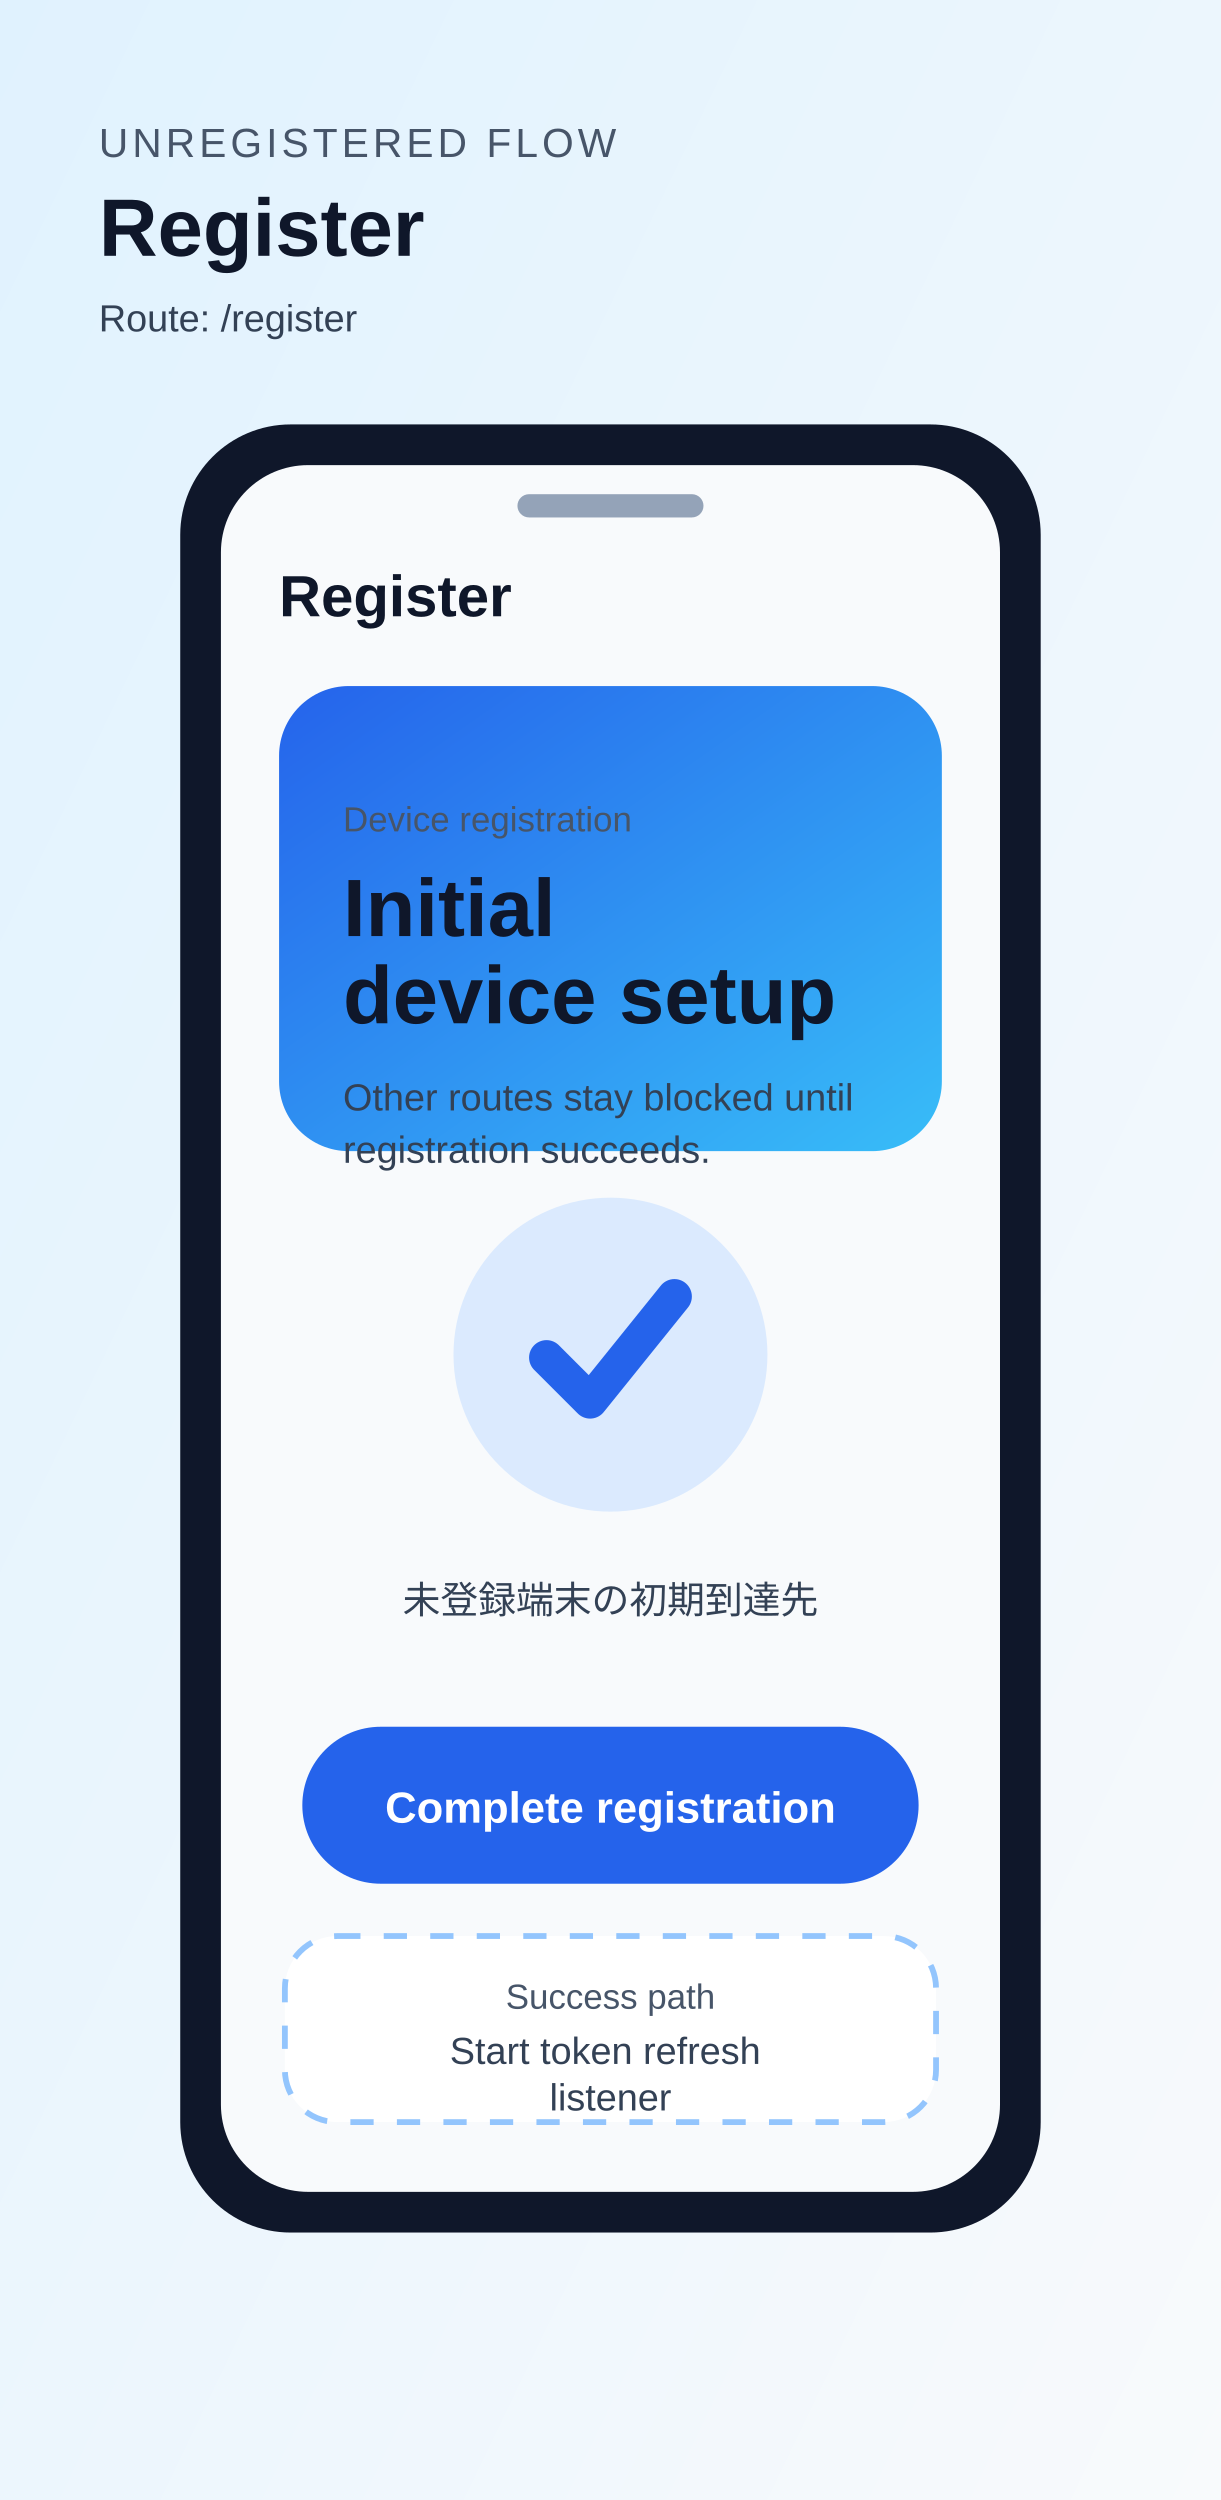
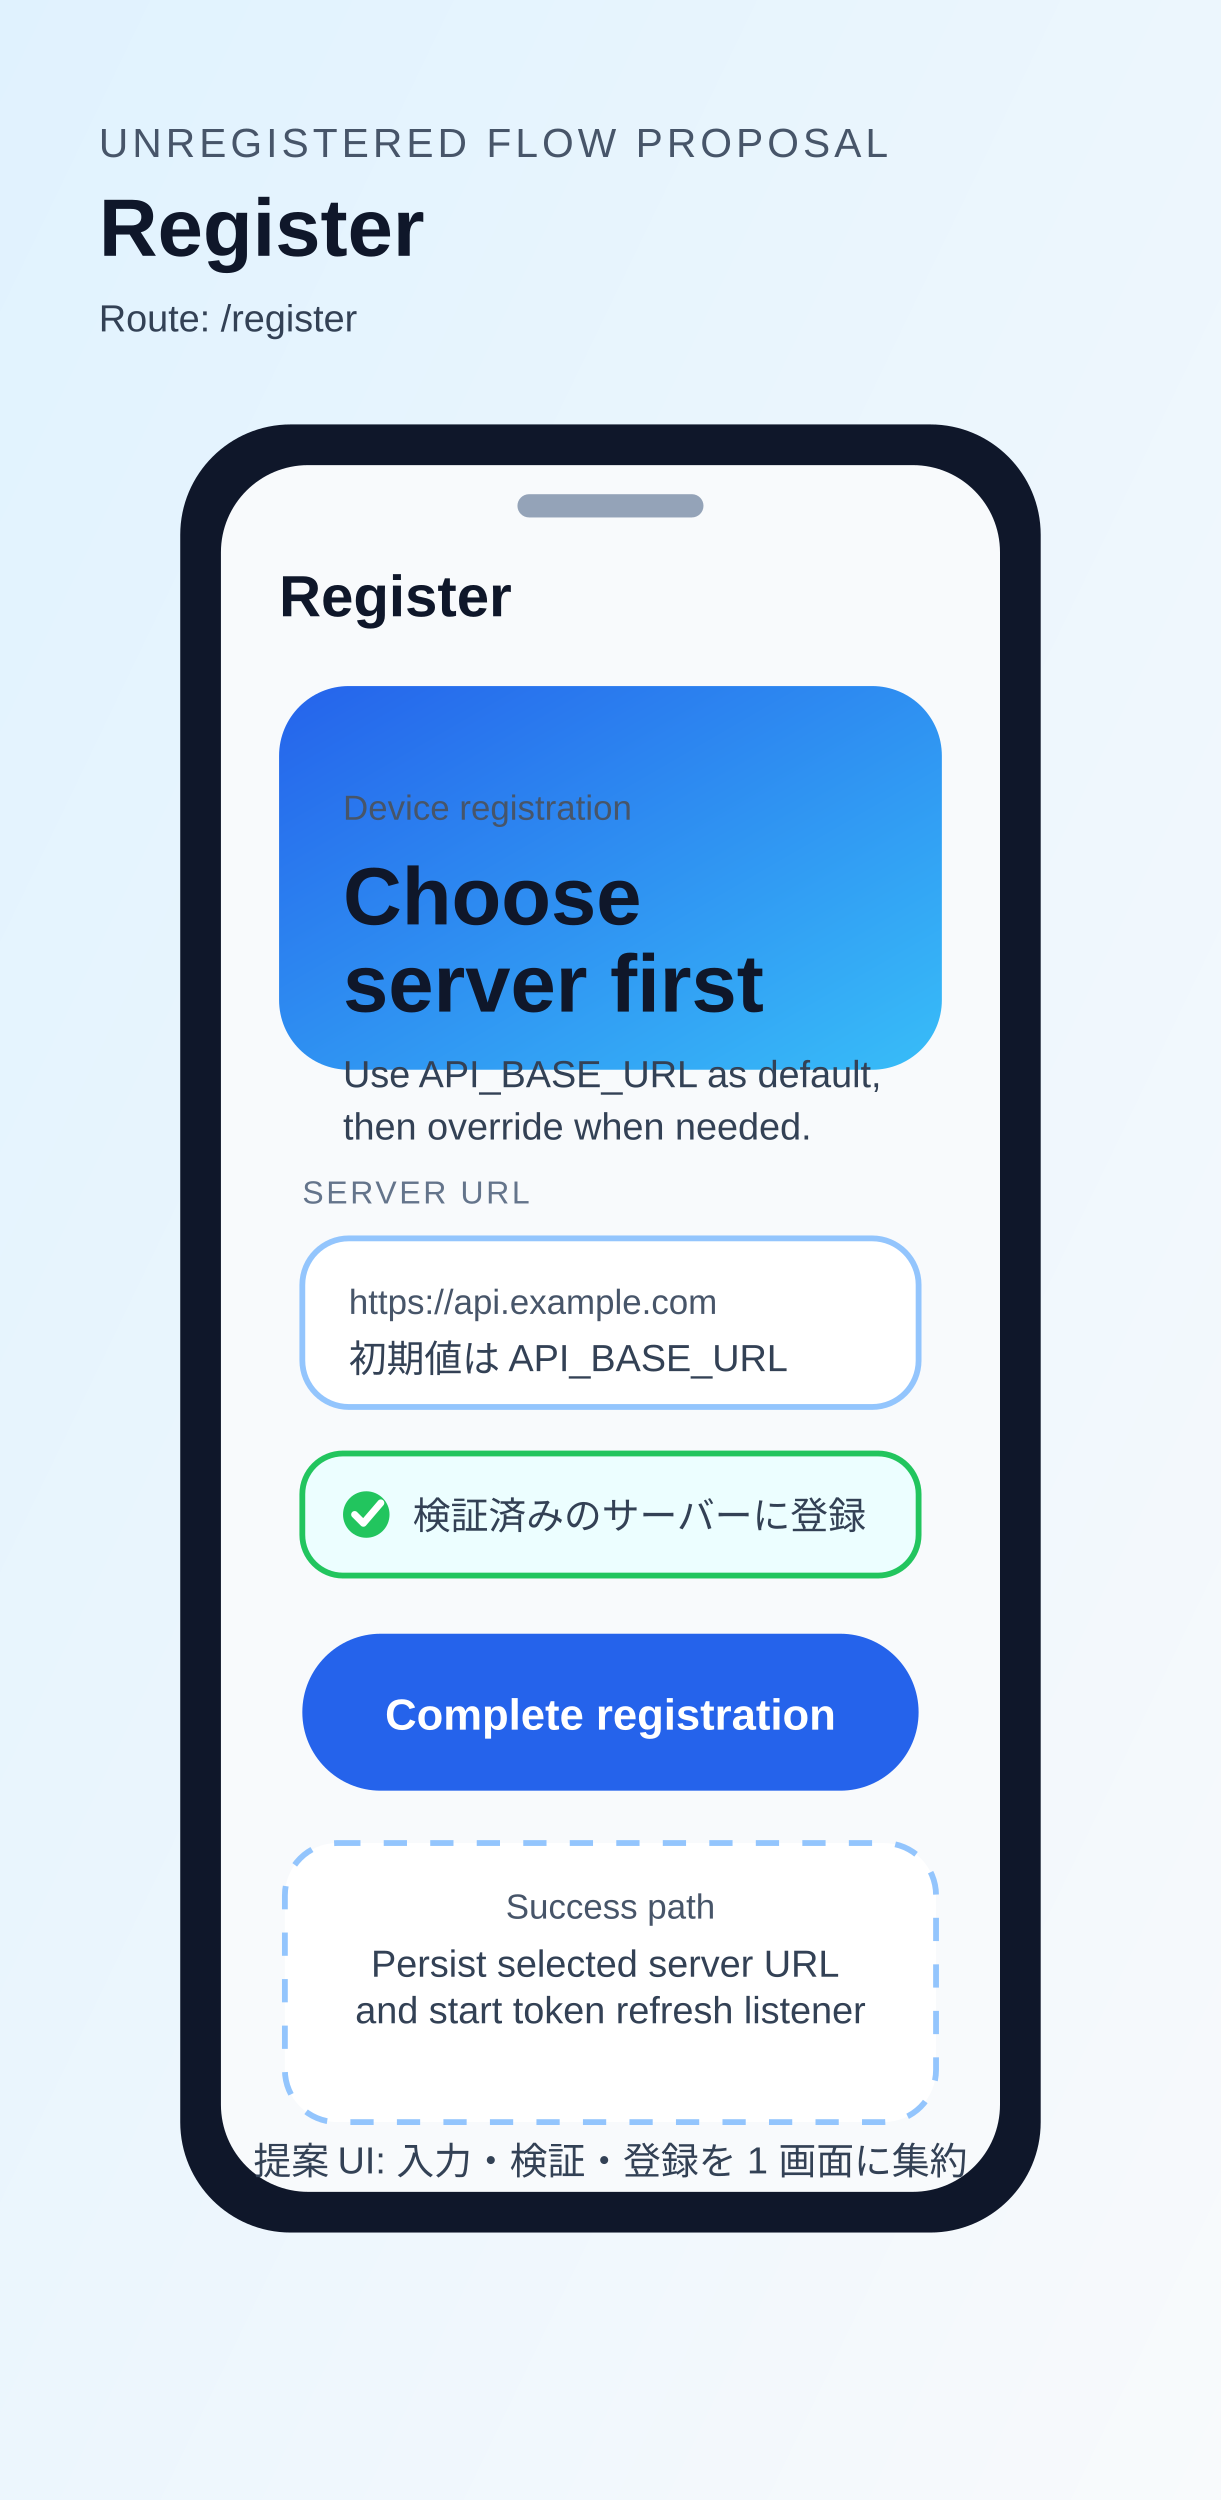
<svg xmlns="http://www.w3.org/2000/svg" viewBox="0 0 420 860" role="img" aria-labelledby="title desc">
  <defs>
    <linearGradient id="bg" x1="0" x2="1" y1="0" y2="1">
      <stop offset="0%" stop-color="#e0f2fe" />
      <stop offset="100%" stop-color="#f8fafc" />
    </linearGradient>
    <linearGradient id="hero" x1="0" x2="1" y1="0" y2="1">
      <stop offset="0%" stop-color="#2563eb" />
      <stop offset="100%" stop-color="#38bdf8" />
    </linearGradient>
    <style>
      text { font-family: Arial, sans-serif; fill: #0f172a; }
      .eyebrow { font-size: 14px; letter-spacing: 1.4px; fill: #475569; }
      .heading { font-size: 28px; font-weight: 700; }
      .screen-title { font-size: 20px; font-weight: 700; }
      .body { font-size: 13px; fill: #334155; }
      .small { font-size: 12px; fill: #475569; }
      .button { font-size: 15px; font-weight: 700; fill: #ffffff; }
+       .label { font-size: 11px; fill: #64748b; letter-spacing: 0.9px; }
    </style>
  </defs>
  <rect width="420" height="860" fill="url(#bg)" />
-   <text x="34" y="54" class="eyebrow">UNREGISTERED FLOW</text>
+   <text x="34" y="54" class="eyebrow">UNREGISTERED FLOW PROPOSAL</text>
  <text x="34" y="88" class="heading">Register</text>
  <text x="34" y="114" class="body">Route: /register</text>
  <rect x="62" y="146" width="296" height="622" rx="38" fill="#0f172a" />
  <rect x="76" y="160" width="268" height="594" rx="30" fill="#f8fafc" />
  <rect x="178" y="170" width="64" height="8" rx="4" fill="#94a3b8" />
  <text x="96" y="212" class="screen-title">Register</text>
-   <rect x="96" y="236" width="228" height="160" rx="24" fill="url(#hero)" />
-   <text x="118" y="286" class="small" fill="#dbeafe">Device registration</text>
-   <text x="118" y="322" class="heading" fill="#ffffff">Initial</text>
-   <text x="118" y="352" class="heading" fill="#ffffff">device setup</text>
-   <text x="118" y="382" class="body" fill="#e0f2fe">
-     <tspan x="118" dy="0">Other routes stay blocked until</tspan>
-     <tspan x="118" dy="18">registration succeeds.</tspan>
+   <rect x="96" y="236" width="228" height="132" rx="24" fill="url(#hero)" />
+   <text x="118" y="282" class="small" fill="#dbeafe">Device registration</text>
+   <text x="118" y="318" class="heading" fill="#ffffff">Choose</text>
+   <text x="118" y="348" class="heading" fill="#ffffff">server first</text>
+   <text x="118" y="374" class="body" fill="#e0f2fe">
+     <tspan x="118" dy="0">Use API_BASE_URL as default,</tspan>
+     <tspan x="118" dy="18">then override when needed.</tspan>
  </text>
-   <circle cx="210" cy="466" r="54" fill="#dbeafe" />
-   <path d="M188 467l15 15 29-36" fill="none" stroke="#2563eb" stroke-linecap="round" stroke-linejoin="round" stroke-width="12" />
-   <text x="210" y="555" class="body" text-anchor="middle">未登録端末の初期到達先</text>
-   <rect x="104" y="594" width="212" height="54" rx="27" fill="#2563eb" />
-   <text x="210" y="627" class="button" text-anchor="middle">Complete registration</text>
-   <rect x="98" y="666" width="224" height="64" rx="18" fill="#ffffff" stroke="#93c5fd" stroke-width="2" stroke-dasharray="8 8" />
-   <text x="210" y="691" class="small" text-anchor="middle">Success path</text>
-   <text x="210" y="710" class="body" text-anchor="middle">
-     <tspan x="210" dy="0">Start token refresh</tspan>
-     <tspan x="210" dy="16">listener</tspan>
+   <text x="104" y="414" class="label">SERVER URL</text>
+   <rect x="104" y="426" width="212" height="58" rx="16" fill="#ffffff" stroke="#93c5fd" stroke-width="2" />
+   <text x="120" y="452" class="small">https://api.example.com</text>
+   <text x="120" y="472" class="body">初期値は API_BASE_URL</text>
+   <rect x="104" y="500" width="212" height="42" rx="14" fill="#ecfeff" stroke="#22c55e" stroke-width="2" />
+   <circle cx="126" cy="521" r="8" fill="#22c55e" />
+   <path d="M122 521l3 3 6-7" fill="none" stroke="#ffffff" stroke-linecap="round" stroke-linejoin="round" stroke-width="2.4" />
+   <text x="142" y="526" class="body">検証済みのサーバーに登録</text>
+   <rect x="104" y="562" width="212" height="54" rx="27" fill="#2563eb" />
+   <text x="210" y="595" class="button" text-anchor="middle">Complete registration</text>
+   <rect x="98" y="634" width="224" height="96" rx="18" fill="#ffffff" stroke="#93c5fd" stroke-width="2" stroke-dasharray="8 8" />
+   <text x="210" y="660" class="small" text-anchor="middle">Success path</text>
+   <text x="210" y="680" class="body" text-anchor="middle">
+     <tspan x="210" dy="0">Persist selected server URL</tspan>
+     <tspan x="210" dy="16">and start token refresh listener</tspan>
  </text>
+   <text x="210" y="748" class="body" text-anchor="middle">提案 UI: 入力・検証・登録を 1 画面に集約</text>
</svg>
